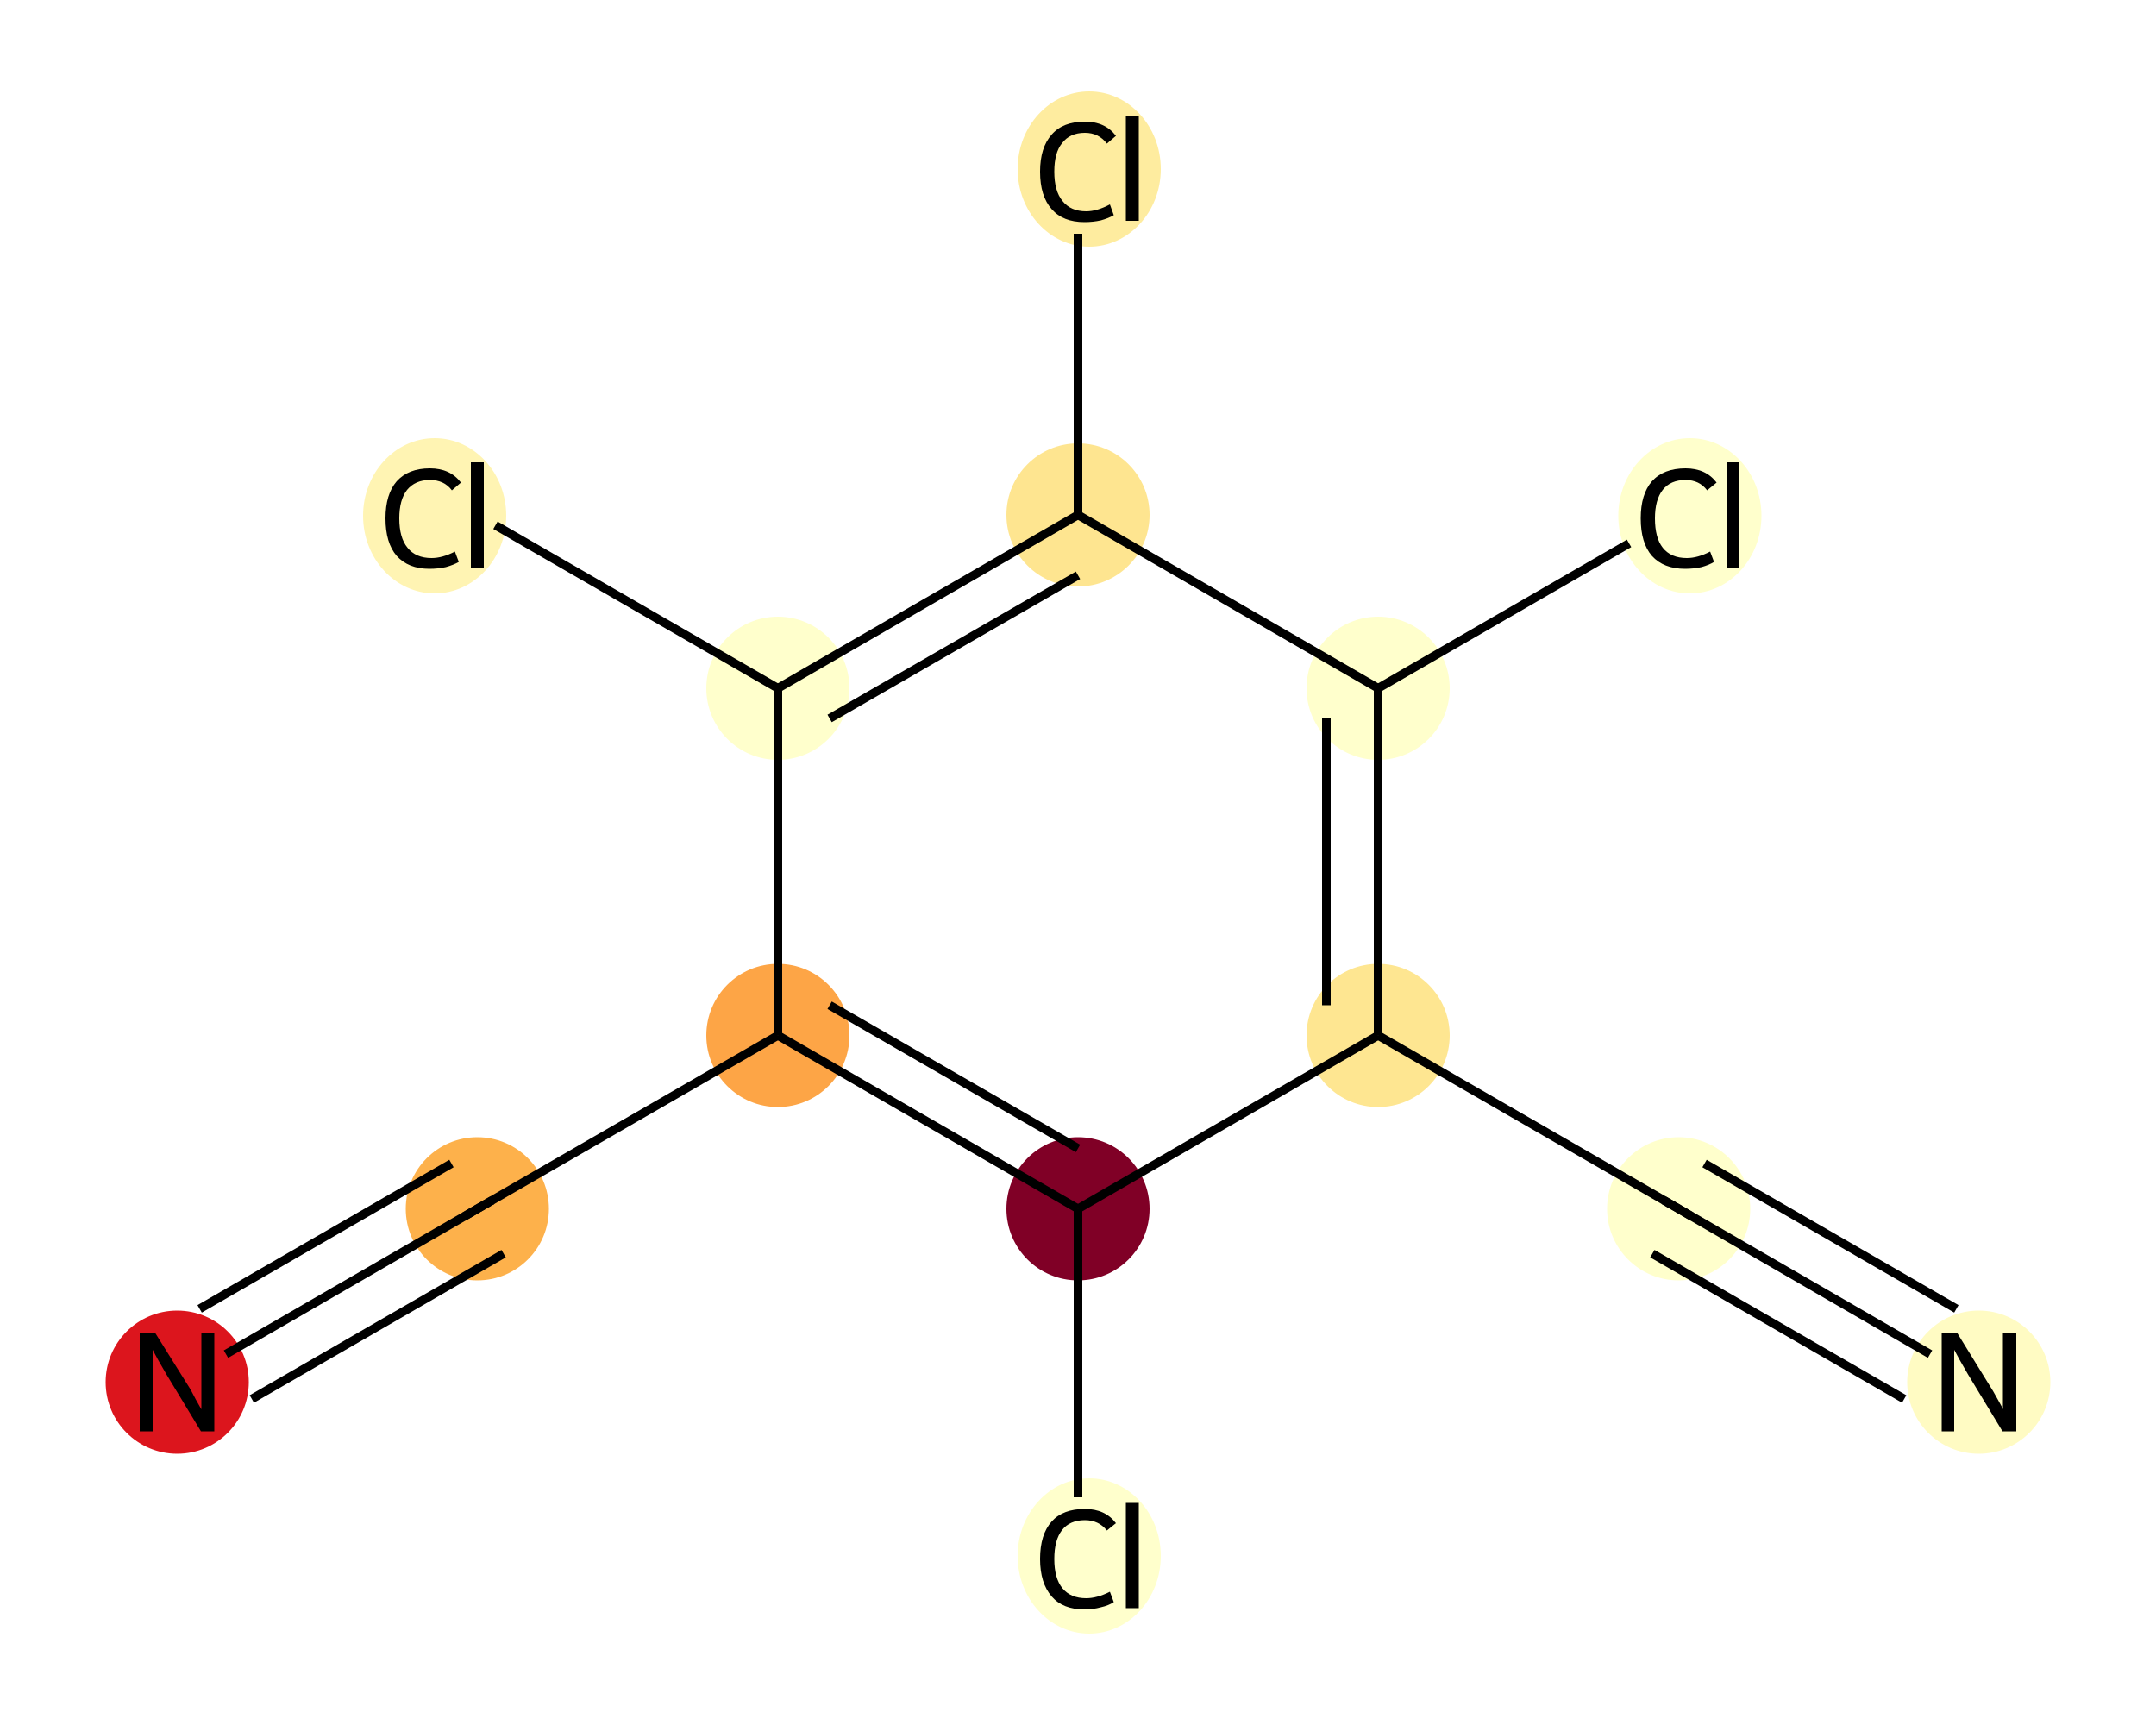
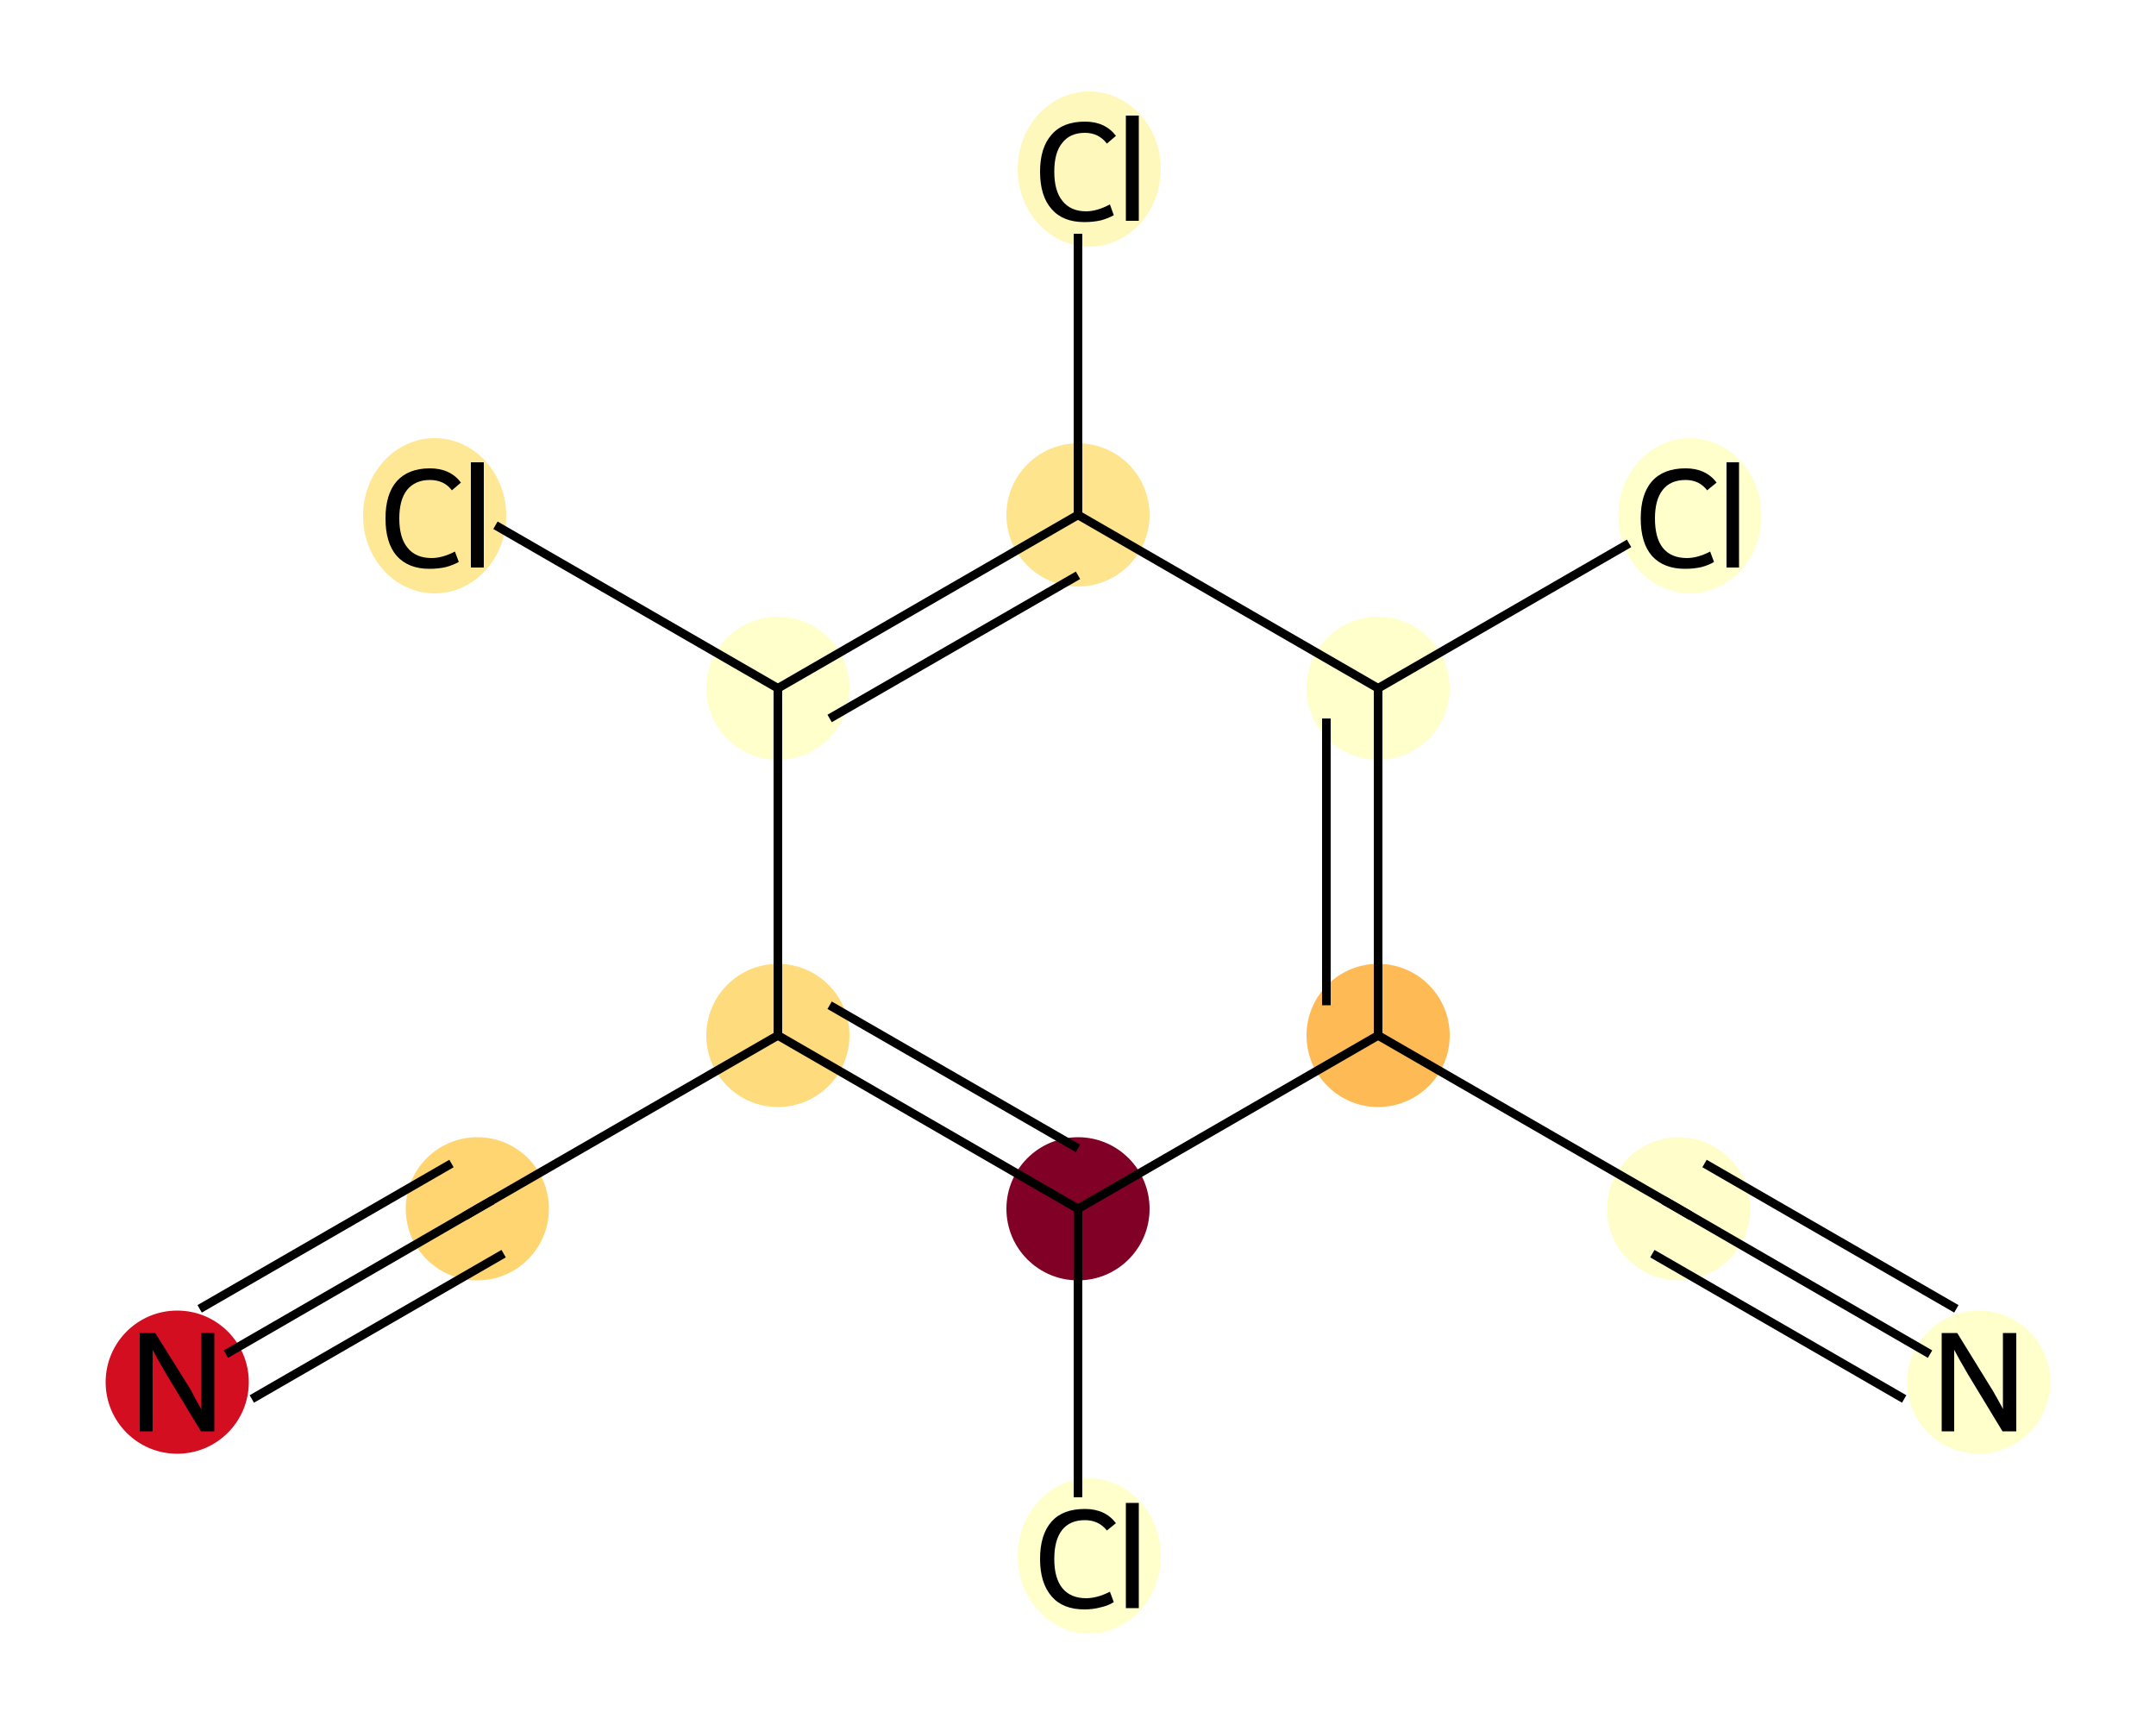
<svg xmlns="http://www.w3.org/2000/svg" version="1.1" baseProfile="full" xml:space="preserve" width="500px" height="400px" viewBox="0 0 500 400">
  <rect style="opacity:1.0;fill:#FFFFFF;stroke:none" width="500.0" height="400.0" x="0.0" y="0.0"> </rect>
-   <ellipse cx="41.1" cy="320.5" rx="16.1" ry="16.1" class="atom-0" style="fill:#DC151D;fill-rule:evenodd;stroke:#DC151D;stroke-width:1.0px;stroke-linecap:butt;stroke-linejoin:miter;stroke-opacity:1" />
-   <ellipse cx="110.7" cy="280.3" rx="16.1" ry="16.1" class="atom-1" style="fill:#FDB14B;fill-rule:evenodd;stroke:#FDB14B;stroke-width:1.0px;stroke-linecap:butt;stroke-linejoin:miter;stroke-opacity:1" />
-   <ellipse cx="180.4" cy="240.1" rx="16.1" ry="16.1" class="atom-2" style="fill:#FDA546;fill-rule:evenodd;stroke:#FDA546;stroke-width:1.0px;stroke-linecap:butt;stroke-linejoin:miter;stroke-opacity:1" />
+   <ellipse cx="41.1" cy="320.5" rx="16.1" ry="16.1" class="atom-0" style="fill:#D20E20;fill-rule:evenodd;stroke:#D20E20;stroke-width:1.0px;stroke-linecap:butt;stroke-linejoin:miter;stroke-opacity:1" />
+   <ellipse cx="110.7" cy="280.3" rx="16.1" ry="16.1" class="atom-1" style="fill:#FED571;fill-rule:evenodd;stroke:#FED571;stroke-width:1.0px;stroke-linecap:butt;stroke-linejoin:miter;stroke-opacity:1" />
+   <ellipse cx="180.4" cy="240.1" rx="16.1" ry="16.1" class="atom-2" style="fill:#FEDB7C;fill-rule:evenodd;stroke:#FEDB7C;stroke-width:1.0px;stroke-linecap:butt;stroke-linejoin:miter;stroke-opacity:1" />
  <ellipse cx="180.4" cy="159.6" rx="16.1" ry="16.1" class="atom-3" style="fill:#FFFFCC;fill-rule:evenodd;stroke:#FFFFCC;stroke-width:1.0px;stroke-linecap:butt;stroke-linejoin:miter;stroke-opacity:1" />
-   <ellipse cx="100.8" cy="119.6" rx="16.1" ry="17.5" class="atom-4" style="fill:#FFF4B3;fill-rule:evenodd;stroke:#FFF4B3;stroke-width:1.0px;stroke-linecap:butt;stroke-linejoin:miter;stroke-opacity:1" />
-   <ellipse cx="250.0" cy="119.4" rx="16.1" ry="16.1" class="atom-5" style="fill:#FEE590;fill-rule:evenodd;stroke:#FEE590;stroke-width:1.0px;stroke-linecap:butt;stroke-linejoin:miter;stroke-opacity:1" />
-   <ellipse cx="252.6" cy="39.2" rx="16.1" ry="17.5" class="atom-6" style="fill:#FEEC9F;fill-rule:evenodd;stroke:#FEEC9F;stroke-width:1.0px;stroke-linecap:butt;stroke-linejoin:miter;stroke-opacity:1" />
+   <ellipse cx="100.8" cy="119.6" rx="16.1" ry="17.5" class="atom-4" style="fill:#FEE896;fill-rule:evenodd;stroke:#FEE896;stroke-width:1.0px;stroke-linecap:butt;stroke-linejoin:miter;stroke-opacity:1" />
+   <ellipse cx="250.0" cy="119.4" rx="16.1" ry="16.1" class="atom-5" style="fill:#FEE48D;fill-rule:evenodd;stroke:#FEE48D;stroke-width:1.0px;stroke-linecap:butt;stroke-linejoin:miter;stroke-opacity:1" />
+   <ellipse cx="252.6" cy="39.2" rx="16.1" ry="17.5" class="atom-6" style="fill:#FFF8BC;fill-rule:evenodd;stroke:#FFF8BC;stroke-width:1.0px;stroke-linecap:butt;stroke-linejoin:miter;stroke-opacity:1" />
  <ellipse cx="319.6" cy="159.6" rx="16.1" ry="16.1" class="atom-7" style="fill:#FFFFCC;fill-rule:evenodd;stroke:#FFFFCC;stroke-width:1.0px;stroke-linecap:butt;stroke-linejoin:miter;stroke-opacity:1" />
  <ellipse cx="391.9" cy="119.6" rx="16.1" ry="17.5" class="atom-8" style="fill:#FFFFCC;fill-rule:evenodd;stroke:#FFFFCC;stroke-width:1.0px;stroke-linecap:butt;stroke-linejoin:miter;stroke-opacity:1" />
-   <ellipse cx="319.6" cy="240.1" rx="16.1" ry="16.1" class="atom-9" style="fill:#FEE691;fill-rule:evenodd;stroke:#FEE691;stroke-width:1.0px;stroke-linecap:butt;stroke-linejoin:miter;stroke-opacity:1" />
-   <ellipse cx="389.3" cy="280.3" rx="16.1" ry="16.1" class="atom-10" style="fill:#FFFFCC;fill-rule:evenodd;stroke:#FFFFCC;stroke-width:1.0px;stroke-linecap:butt;stroke-linejoin:miter;stroke-opacity:1" />
-   <ellipse cx="458.9" cy="320.5" rx="16.1" ry="16.1" class="atom-11" style="fill:#FFFBC3;fill-rule:evenodd;stroke:#FFFBC3;stroke-width:1.0px;stroke-linecap:butt;stroke-linejoin:miter;stroke-opacity:1" />
+   <ellipse cx="319.6" cy="240.1" rx="16.1" ry="16.1" class="atom-9" style="fill:#FEBA54;fill-rule:evenodd;stroke:#FEBA54;stroke-width:1.0px;stroke-linecap:butt;stroke-linejoin:miter;stroke-opacity:1" />
+   <ellipse cx="389.3" cy="280.3" rx="16.1" ry="16.1" class="atom-10" style="fill:#FFFDC9;fill-rule:evenodd;stroke:#FFFDC9;stroke-width:1.0px;stroke-linecap:butt;stroke-linejoin:miter;stroke-opacity:1" />
+   <ellipse cx="458.9" cy="320.5" rx="16.1" ry="16.1" class="atom-11" style="fill:#FFFFCC;fill-rule:evenodd;stroke:#FFFFCC;stroke-width:1.0px;stroke-linecap:butt;stroke-linejoin:miter;stroke-opacity:1" />
  <ellipse cx="250.0" cy="280.3" rx="16.1" ry="16.1" class="atom-12" style="fill:#800026;fill-rule:evenodd;stroke:#800026;stroke-width:1.0px;stroke-linecap:butt;stroke-linejoin:miter;stroke-opacity:1" />
  <ellipse cx="252.6" cy="360.8" rx="16.1" ry="17.5" class="atom-13" style="fill:#FFFFCC;fill-rule:evenodd;stroke:#FFFFCC;stroke-width:1.0px;stroke-linecap:butt;stroke-linejoin:miter;stroke-opacity:1" />
  <path class="bond-0 atom-0 atom-1" d="M 52.4,314.0 L 110.7,280.3" style="fill:none;fill-rule:evenodd;stroke:#000000;stroke-width:2.0px;stroke-linecap:butt;stroke-linejoin:miter;stroke-opacity:1" />
  <path class="bond-0 atom-0 atom-1" d="M 46.3,303.5 L 104.7,269.8" style="fill:none;fill-rule:evenodd;stroke:#000000;stroke-width:2.0px;stroke-linecap:butt;stroke-linejoin:miter;stroke-opacity:1" />
  <path class="bond-0 atom-0 atom-1" d="M 58.4,324.4 L 116.8,290.7" style="fill:none;fill-rule:evenodd;stroke:#000000;stroke-width:2.0px;stroke-linecap:butt;stroke-linejoin:miter;stroke-opacity:1" />
  <path class="bond-1 atom-1 atom-2" d="M 110.7,280.3 L 180.4,240.1" style="fill:none;fill-rule:evenodd;stroke:#000000;stroke-width:2.0px;stroke-linecap:butt;stroke-linejoin:miter;stroke-opacity:1" />
  <path class="bond-2 atom-2 atom-3" d="M 180.4,240.1 L 180.4,159.6" style="fill:none;fill-rule:evenodd;stroke:#000000;stroke-width:2.0px;stroke-linecap:butt;stroke-linejoin:miter;stroke-opacity:1" />
  <path class="bond-3 atom-3 atom-4" d="M 180.4,159.6 L 114.9,121.8" style="fill:none;fill-rule:evenodd;stroke:#000000;stroke-width:2.0px;stroke-linecap:butt;stroke-linejoin:miter;stroke-opacity:1" />
  <path class="bond-4 atom-3 atom-5" d="M 180.4,159.6 L 250.0,119.4" style="fill:none;fill-rule:evenodd;stroke:#000000;stroke-width:2.0px;stroke-linecap:butt;stroke-linejoin:miter;stroke-opacity:1" />
  <path class="bond-4 atom-3 atom-5" d="M 192.4,166.6 L 250.0,133.4" style="fill:none;fill-rule:evenodd;stroke:#000000;stroke-width:2.0px;stroke-linecap:butt;stroke-linejoin:miter;stroke-opacity:1" />
  <path class="bond-5 atom-5 atom-6" d="M 250.0,119.4 L 250.0,54.2" style="fill:none;fill-rule:evenodd;stroke:#000000;stroke-width:2.0px;stroke-linecap:butt;stroke-linejoin:miter;stroke-opacity:1" />
  <path class="bond-6 atom-5 atom-7" d="M 250.0,119.4 L 319.6,159.6" style="fill:none;fill-rule:evenodd;stroke:#000000;stroke-width:2.0px;stroke-linecap:butt;stroke-linejoin:miter;stroke-opacity:1" />
  <path class="bond-7 atom-7 atom-8" d="M 319.6,159.6 L 377.8,126.0" style="fill:none;fill-rule:evenodd;stroke:#000000;stroke-width:2.0px;stroke-linecap:butt;stroke-linejoin:miter;stroke-opacity:1" />
  <path class="bond-8 atom-7 atom-9" d="M 319.6,159.6 L 319.6,240.1" style="fill:none;fill-rule:evenodd;stroke:#000000;stroke-width:2.0px;stroke-linecap:butt;stroke-linejoin:miter;stroke-opacity:1" />
  <path class="bond-8 atom-7 atom-9" d="M 307.6,166.6 L 307.6,233.1" style="fill:none;fill-rule:evenodd;stroke:#000000;stroke-width:2.0px;stroke-linecap:butt;stroke-linejoin:miter;stroke-opacity:1" />
  <path class="bond-9 atom-9 atom-10" d="M 319.6,240.1 L 389.3,280.3" style="fill:none;fill-rule:evenodd;stroke:#000000;stroke-width:2.0px;stroke-linecap:butt;stroke-linejoin:miter;stroke-opacity:1" />
  <path class="bond-10 atom-10 atom-11" d="M 389.3,280.3 L 447.6,314.0" style="fill:none;fill-rule:evenodd;stroke:#000000;stroke-width:2.0px;stroke-linecap:butt;stroke-linejoin:miter;stroke-opacity:1" />
  <path class="bond-10 atom-10 atom-11" d="M 395.3,269.8 L 453.7,303.5" style="fill:none;fill-rule:evenodd;stroke:#000000;stroke-width:2.0px;stroke-linecap:butt;stroke-linejoin:miter;stroke-opacity:1" />
  <path class="bond-10 atom-10 atom-11" d="M 383.2,290.7 L 441.6,324.4" style="fill:none;fill-rule:evenodd;stroke:#000000;stroke-width:2.0px;stroke-linecap:butt;stroke-linejoin:miter;stroke-opacity:1" />
  <path class="bond-11 atom-9 atom-12" d="M 319.6,240.1 L 250.0,280.3" style="fill:none;fill-rule:evenodd;stroke:#000000;stroke-width:2.0px;stroke-linecap:butt;stroke-linejoin:miter;stroke-opacity:1" />
  <path class="bond-12 atom-12 atom-13" d="M 250.0,280.3 L 250.0,347.2" style="fill:none;fill-rule:evenodd;stroke:#000000;stroke-width:2.0px;stroke-linecap:butt;stroke-linejoin:miter;stroke-opacity:1" />
  <path class="bond-13 atom-12 atom-2" d="M 250.0,280.3 L 180.4,240.1" style="fill:none;fill-rule:evenodd;stroke:#000000;stroke-width:2.0px;stroke-linecap:butt;stroke-linejoin:miter;stroke-opacity:1" />
  <path class="bond-13 atom-12 atom-2" d="M 250.0,266.3 L 192.4,233.1" style="fill:none;fill-rule:evenodd;stroke:#000000;stroke-width:2.0px;stroke-linecap:butt;stroke-linejoin:miter;stroke-opacity:1" />
  <path d="M 107.8,282.0 L 110.7,280.3 L 114.2,278.3" style="fill:none;stroke:#000000;stroke-width:2.0px;stroke-linecap:butt;stroke-linejoin:miter;stroke-miterlimit:10;stroke-opacity:1;" />
  <path d="M 385.8,278.3 L 389.3,280.3 L 392.2,282.0" style="fill:none;stroke:#000000;stroke-width:2.0px;stroke-linecap:butt;stroke-linejoin:miter;stroke-miterlimit:10;stroke-opacity:1;" />
  <path class="atom-0" d="M 36.0 309.1 L 43.5 321.1 Q 44.3 322.3, 45.4 324.5 Q 46.6 326.6, 46.7 326.8 L 46.7 309.1 L 49.7 309.1 L 49.7 331.9 L 46.6 331.9 L 38.6 318.7 Q 37.7 317.1, 36.7 315.4 Q 35.7 313.6, 35.4 313.0 L 35.4 331.9 L 32.4 331.9 L 32.4 309.1 L 36.0 309.1 " fill="#000000" />
  <path class="atom-4" d="M 89.4 120.2 Q 89.4 114.6, 92.0 111.6 Q 94.7 108.6, 99.7 108.6 Q 104.4 108.6, 106.9 111.9 L 104.8 113.7 Q 103.0 111.3, 99.7 111.3 Q 96.3 111.3, 94.4 113.6 Q 92.6 115.9, 92.6 120.2 Q 92.6 124.7, 94.5 127.0 Q 96.4 129.4, 100.1 129.4 Q 102.6 129.4, 105.5 127.9 L 106.4 130.3 Q 105.2 131.0, 103.4 131.5 Q 101.6 131.9, 99.6 131.9 Q 94.7 131.9, 92.0 128.9 Q 89.4 125.9, 89.4 120.2 " fill="#000000" />
  <path class="atom-4" d="M 109.2 107.2 L 112.2 107.2 L 112.2 131.6 L 109.2 131.6 L 109.2 107.2 " fill="#000000" />
  <path class="atom-6" d="M 241.2 39.8 Q 241.2 34.2, 243.9 31.2 Q 246.5 28.2, 251.6 28.2 Q 256.3 28.2, 258.8 31.5 L 256.7 33.3 Q 254.8 30.8, 251.6 30.8 Q 248.1 30.8, 246.3 33.2 Q 244.5 35.4, 244.5 39.8 Q 244.5 44.3, 246.4 46.6 Q 248.3 49.0, 251.9 49.0 Q 254.4 49.0, 257.4 47.4 L 258.3 49.9 Q 257.1 50.6, 255.3 51.1 Q 253.5 51.5, 251.5 51.5 Q 246.5 51.5, 243.9 48.5 Q 241.2 45.5, 241.2 39.8 " fill="#000000" />
  <path class="atom-6" d="M 261.1 26.8 L 264.1 26.8 L 264.1 51.2 L 261.1 51.2 L 261.1 26.8 " fill="#000000" />
  <path class="atom-8" d="M 380.5 120.2 Q 380.5 114.6, 383.1 111.6 Q 385.8 108.6, 390.9 108.6 Q 395.6 108.6, 398.1 111.9 L 395.9 113.7 Q 394.1 111.3, 390.9 111.3 Q 387.4 111.3, 385.6 113.6 Q 383.8 115.9, 383.8 120.2 Q 383.8 124.7, 385.6 127.0 Q 387.5 129.4, 391.2 129.4 Q 393.7 129.4, 396.6 127.9 L 397.5 130.3 Q 396.4 131.0, 394.6 131.5 Q 392.8 131.9, 390.8 131.9 Q 385.8 131.9, 383.1 128.9 Q 380.5 125.9, 380.5 120.2 " fill="#000000" />
  <path class="atom-8" d="M 400.4 107.2 L 403.3 107.2 L 403.3 131.6 L 400.4 131.6 L 400.4 107.2 " fill="#000000" />
  <path class="atom-11" d="M 453.9 309.1 L 461.3 321.1 Q 462.1 322.3, 463.3 324.5 Q 464.5 326.6, 464.5 326.8 L 464.5 309.1 L 467.6 309.1 L 467.6 331.9 L 464.4 331.9 L 456.4 318.7 Q 455.5 317.1, 454.5 315.4 Q 453.5 313.6, 453.2 313.0 L 453.2 331.9 L 450.3 331.9 L 450.3 309.1 L 453.9 309.1 " fill="#000000" />
  <path class="atom-13" d="M 241.2 361.5 Q 241.2 355.8, 243.9 352.8 Q 246.5 349.9, 251.6 349.9 Q 256.3 349.9, 258.8 353.2 L 256.7 354.9 Q 254.8 352.5, 251.6 352.5 Q 248.1 352.5, 246.3 354.8 Q 244.5 357.1, 244.5 361.5 Q 244.5 366.0, 246.4 368.3 Q 248.3 370.6, 251.9 370.6 Q 254.4 370.6, 257.4 369.1 L 258.3 371.5 Q 257.1 372.3, 255.3 372.7 Q 253.5 373.2, 251.5 373.2 Q 246.5 373.2, 243.9 370.2 Q 241.2 367.1, 241.2 361.5 " fill="#000000" />
  <path class="atom-13" d="M 261.1 348.5 L 264.1 348.5 L 264.1 372.9 L 261.1 372.9 L 261.1 348.5 " fill="#000000" />
</svg>
